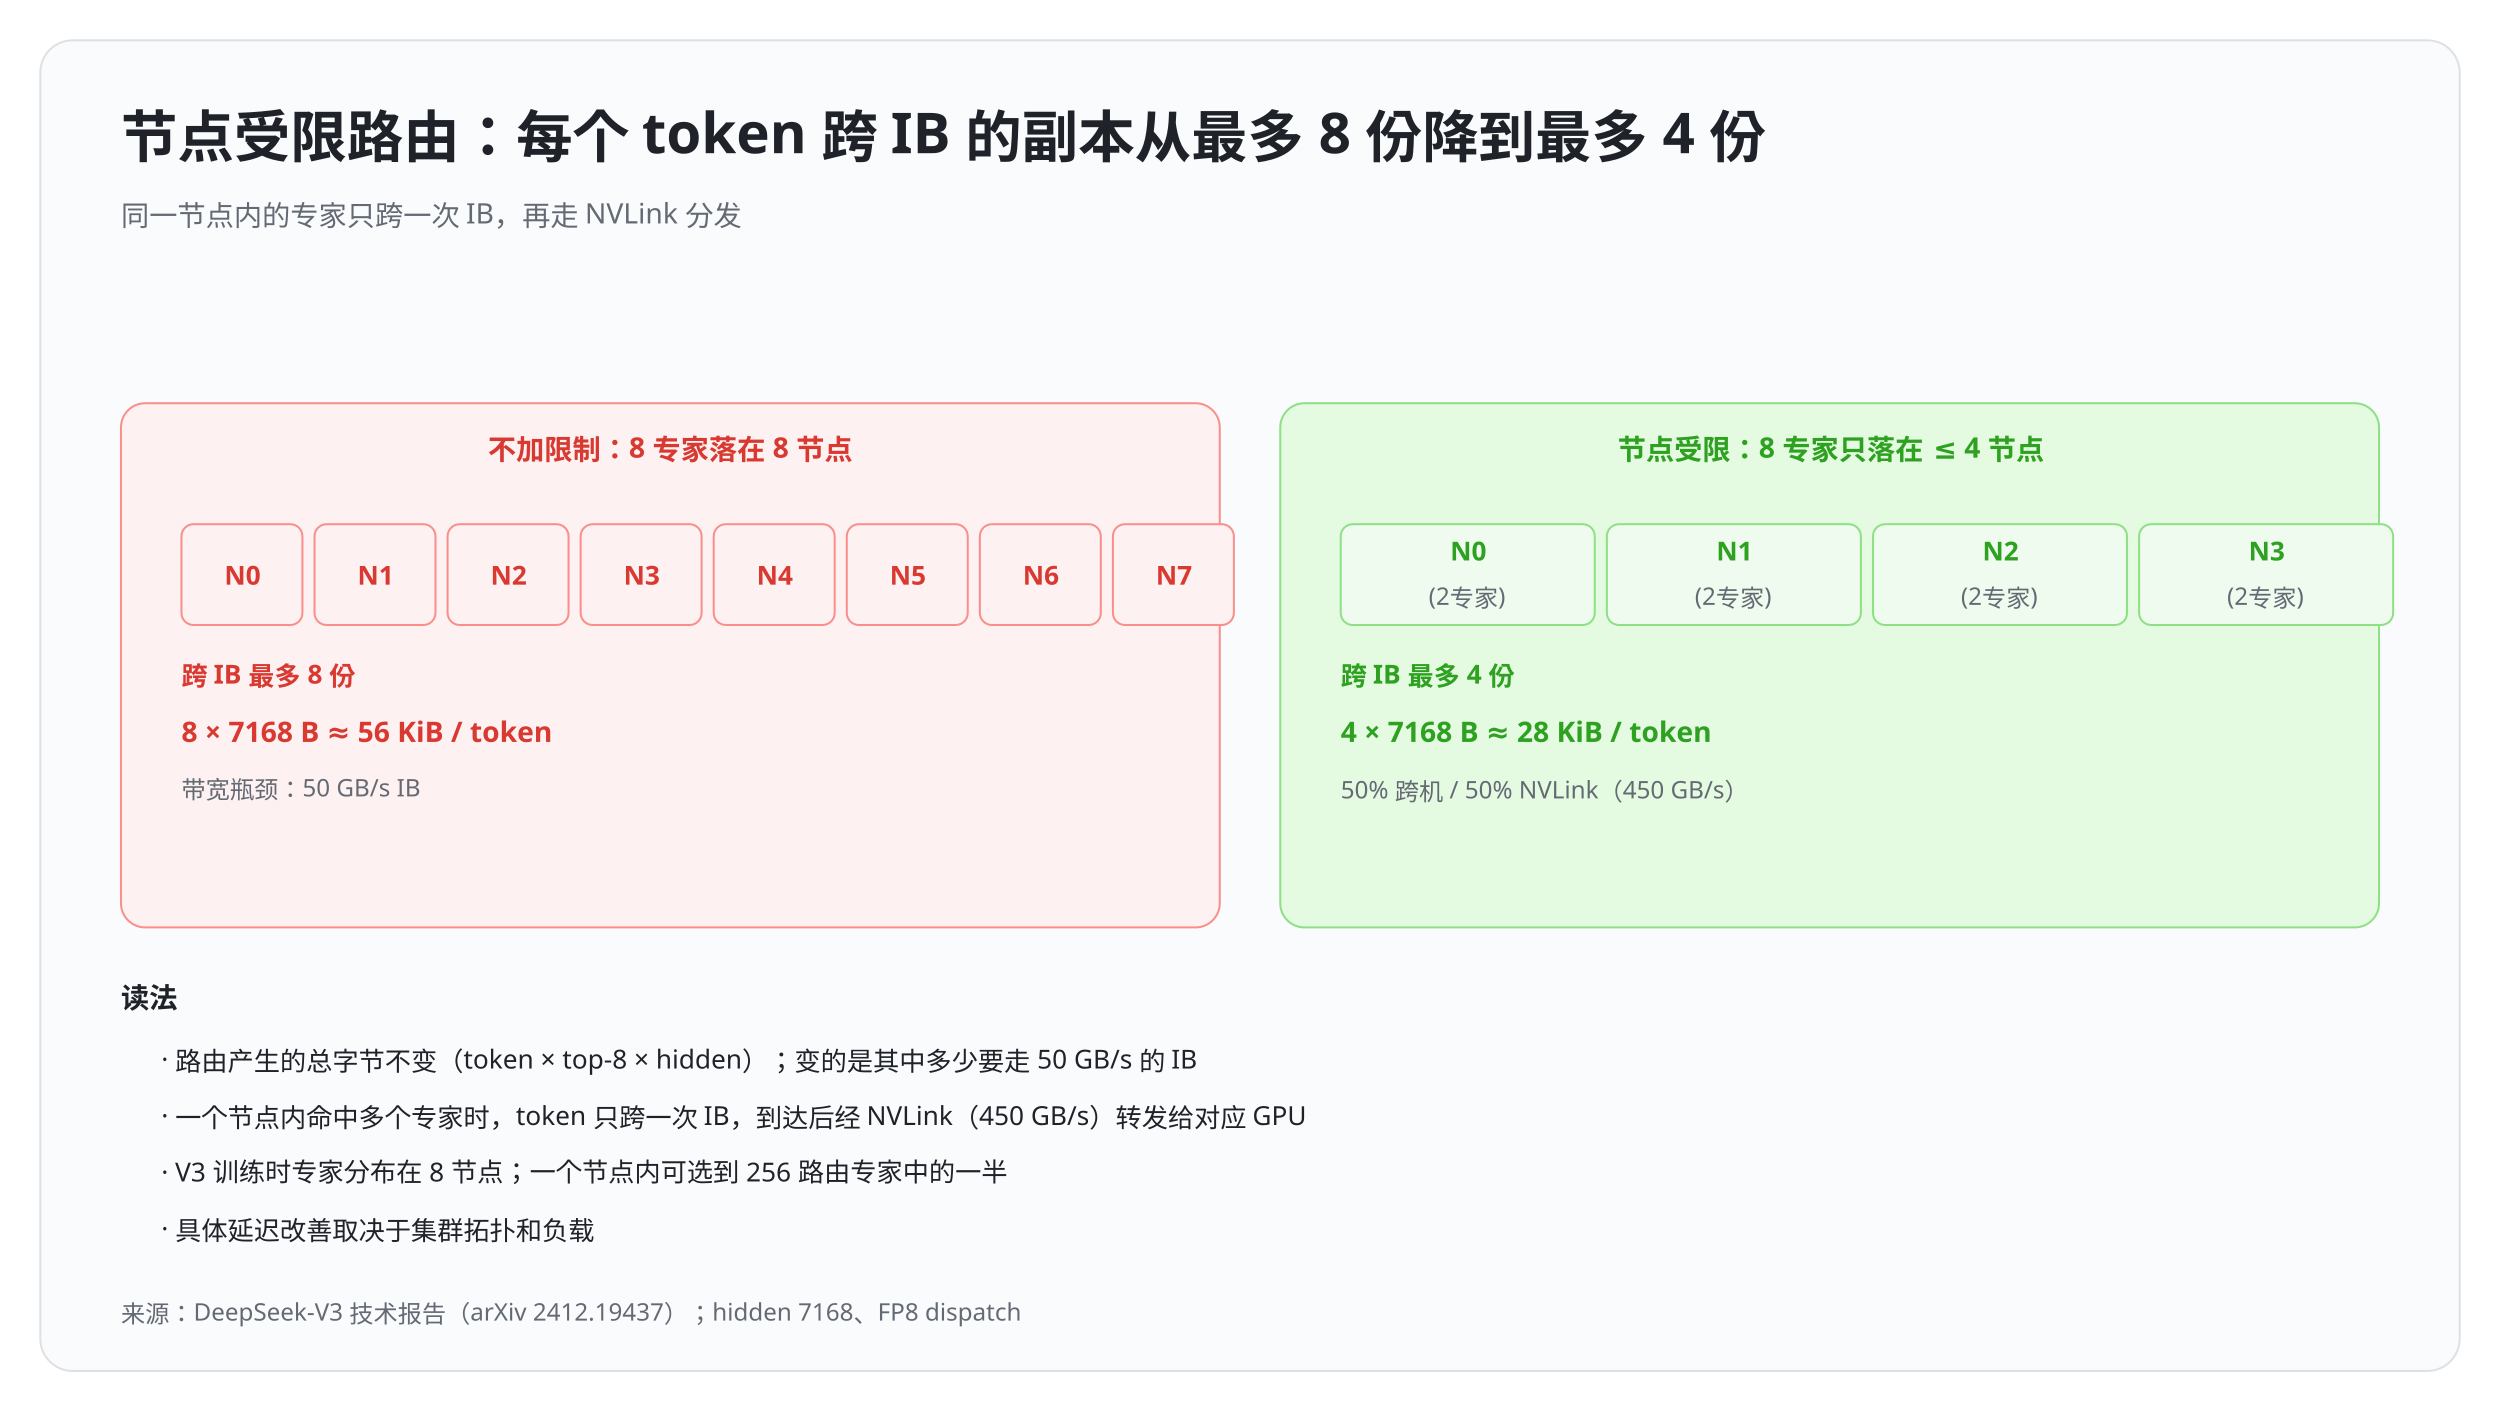
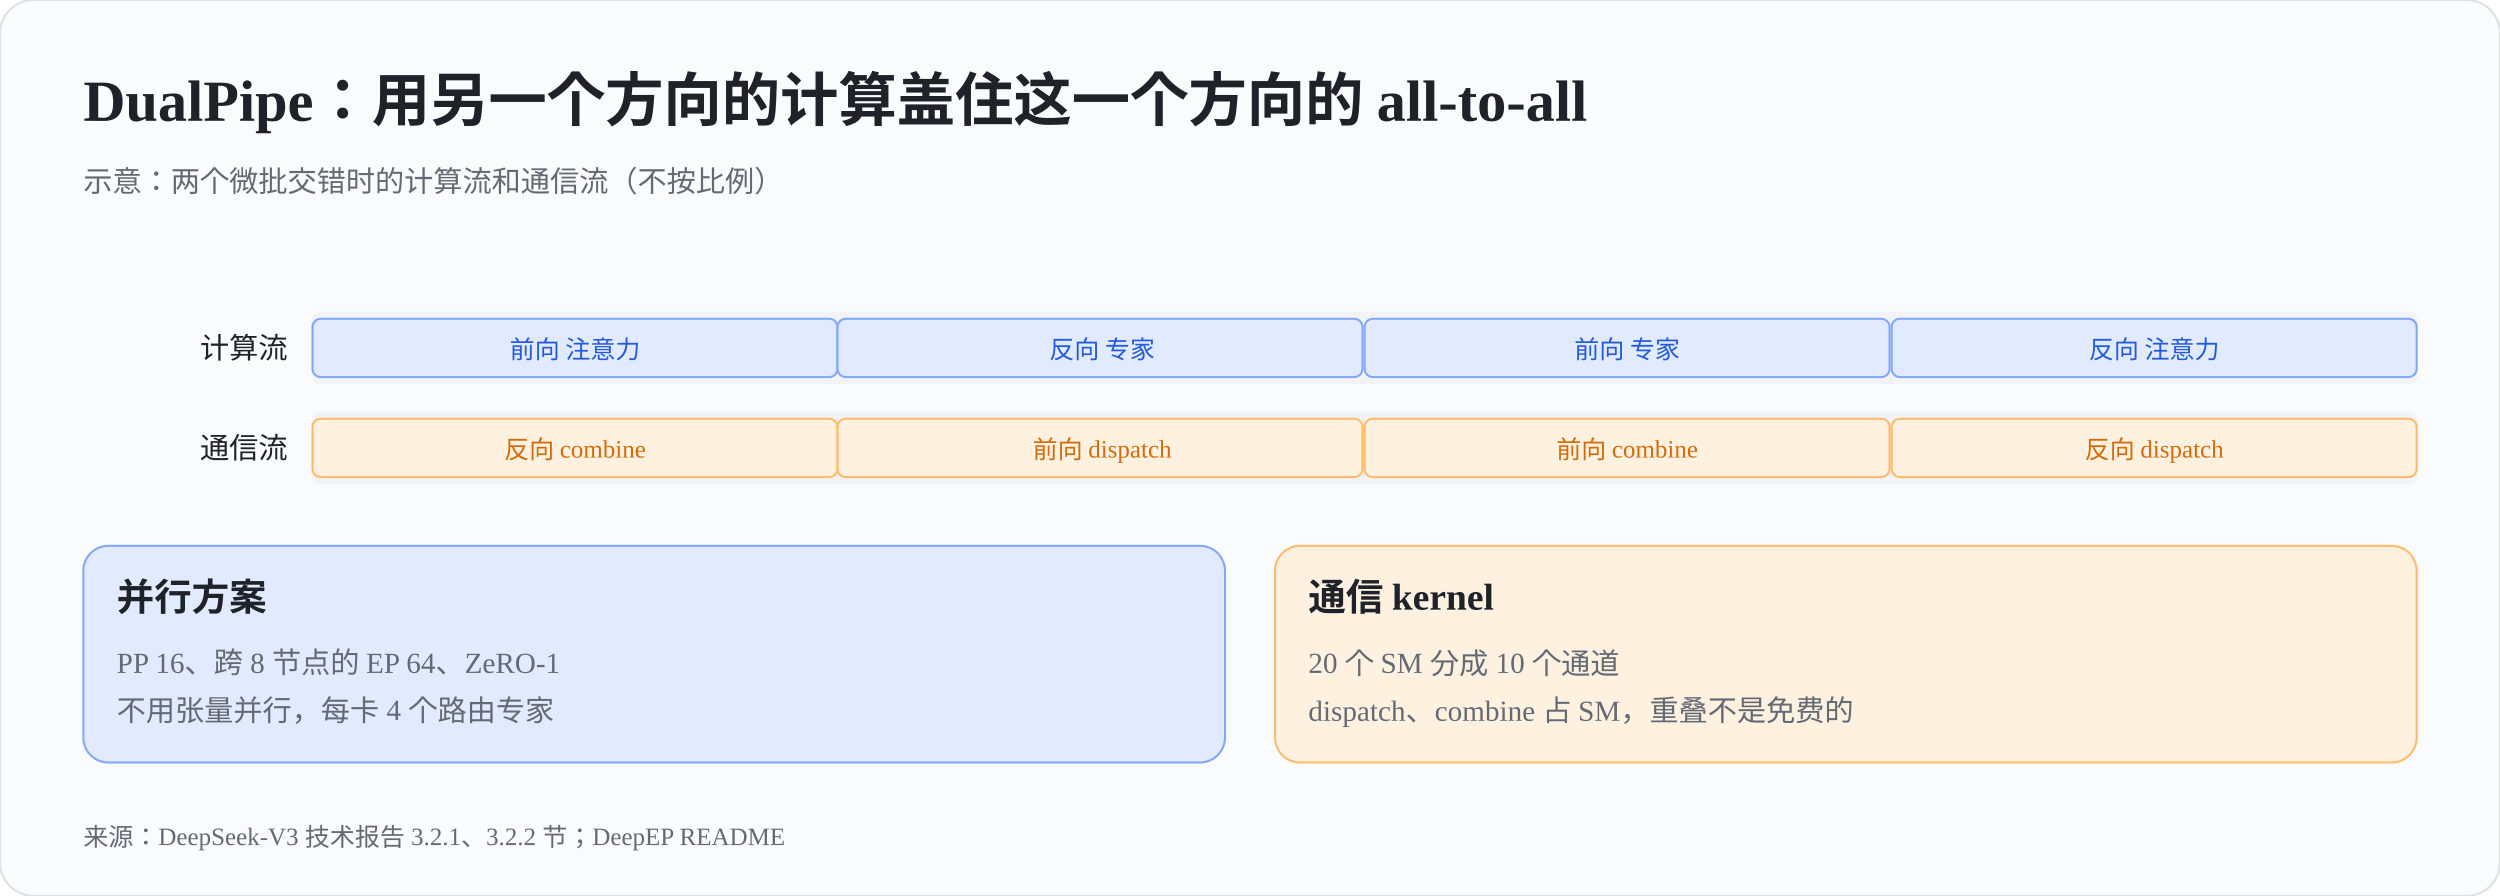
- <svg xmlns="http://www.w3.org/2000/svg" width="1240" height="700" viewBox="-20 -20 1240 700">
-   <g id="o2:1" transform="translate(0, 0)">
-     <rect x="0" y="0" width="1200" height="660" fill="#fafbfd" stroke="#dee0e3" stroke-width="1" rx="16" ry="16" />
-   </g>
-   <g id="a2:1" transform="translate(40, 25.058)">
-     <text font-size="28" font-family="Noto Sans SC, 'PingFang SC', 'Hiragino Sans GB', 'Microsoft YaHei', sans-serif" font-weight="bold" fill="#1f2329" text-anchor="start" dominant-baseline="alphabetic" x="0">
-       <tspan x="0" y="32.942">
-         <tspan x="0" text-anchor="start">节点受限路由：每个 token 跨 IB 的副本从最多 8 份降到最多 4 份</tspan>
-       </tspan>
-     </text>
-   </g>
-   <g id="a2:2" transform="translate(40, 75.529)">
-     <text font-size="14" font-family="Noto Sans SC, 'PingFang SC', 'Hiragino Sans GB', 'Microsoft YaHei', sans-serif" font-weight="normal" fill="#646a73" text-anchor="start" dominant-baseline="alphabetic" x="0">
-       <tspan x="0" y="16.471">
-         <tspan x="0" text-anchor="start">同一节点内的专家只跨一次 IB，再走 NVLink 分发</tspan>
-       </tspan>
-     </text>
-   </g>
-   <g id="o2:2" transform="translate(40, 180)">
-     <rect x="0" y="0" width="545" height="260" fill="#fef1f1" stroke="#f98e8b" stroke-width="1" rx="12" ry="12" />
-   </g>
-   <g id="a2:3" transform="translate(197.5, 191.529)">
-     <text font-size="14" font-family="Noto Sans SC, 'PingFang SC', 'Hiragino Sans GB', 'Microsoft YaHei', sans-serif" font-weight="bold" fill="#d83931" text-anchor="middle" dominant-baseline="alphabetic" x="114.5">
-       <tspan x="114.5" y="16.471">
-         <tspan x="24.47" text-anchor="start">不加限制：8 专家落在 8 节点</tspan>
-       </tspan>
-     </text>
-   </g>
-   <g id="o2:3" transform="translate(70, 240)">
-     <rect x="0" y="0" width="60" height="50" fill="#fef1f1" stroke="#f98e8b" stroke-width="1" rx="6" ry="6" />
-   </g>
-   <g id="a2:4" transform="translate(87.5, 254.7055)">
-     <text font-size="13" font-family="Noto Sans SC, 'PingFang SC', 'Hiragino Sans GB', 'Microsoft YaHei', sans-serif" font-weight="bold" fill="#d83931" text-anchor="middle" dominant-baseline="alphabetic" x="12.5">
-       <tspan x="12.5" y="15.295">
-         <tspan x="3.795" text-anchor="start">N0</tspan>
-       </tspan>
-     </text>
-   </g>
-   <g id="o2:4" transform="translate(136, 240)">
-     <rect x="0" y="0" width="60" height="50" fill="#fef1f1" stroke="#f98e8b" stroke-width="1" rx="6" ry="6" />
-   </g>
-   <g id="a2:5" transform="translate(153.5, 254.7055)">
-     <text font-size="13" font-family="Noto Sans SC, 'PingFang SC', 'Hiragino Sans GB', 'Microsoft YaHei', sans-serif" font-weight="bold" fill="#d83931" text-anchor="middle" dominant-baseline="alphabetic" x="12.5">
-       <tspan x="12.5" y="15.295">
-         <tspan x="3.795" text-anchor="start">N1</tspan>
-       </tspan>
-     </text>
-   </g>
-   <g id="o2:5" transform="translate(202, 240)">
-     <rect x="0" y="0" width="60" height="50" fill="#fef1f1" stroke="#f98e8b" stroke-width="1" rx="6" ry="6" />
-   </g>
-   <g id="a2:6" transform="translate(219.5, 254.7055)">
-     <text font-size="13" font-family="Noto Sans SC, 'PingFang SC', 'Hiragino Sans GB', 'Microsoft YaHei', sans-serif" font-weight="bold" fill="#d83931" text-anchor="middle" dominant-baseline="alphabetic" x="12.5">
-       <tspan x="12.5" y="15.295">
-         <tspan x="3.795" text-anchor="start">N2</tspan>
-       </tspan>
-     </text>
-   </g>
-   <g id="o2:6" transform="translate(268, 240)">
-     <rect x="0" y="0" width="60" height="50" fill="#fef1f1" stroke="#f98e8b" stroke-width="1" rx="6" ry="6" />
-   </g>
-   <g id="a2:7" transform="translate(285.5, 254.7055)">
-     <text font-size="13" font-family="Noto Sans SC, 'PingFang SC', 'Hiragino Sans GB', 'Microsoft YaHei', sans-serif" font-weight="bold" fill="#d83931" text-anchor="middle" dominant-baseline="alphabetic" x="12.5">
-       <tspan x="12.5" y="15.295">
-         <tspan x="3.795" text-anchor="start">N3</tspan>
-       </tspan>
-     </text>
-   </g>
-   <g id="o2:7" transform="translate(334, 240)">
-     <rect x="0" y="0" width="60" height="50" fill="#fef1f1" stroke="#f98e8b" stroke-width="1" rx="6" ry="6" />
-   </g>
-   <g id="a2:8" transform="translate(351.5, 254.7055)">
-     <text font-size="13" font-family="Noto Sans SC, 'PingFang SC', 'Hiragino Sans GB', 'Microsoft YaHei', sans-serif" font-weight="bold" fill="#d83931" text-anchor="middle" dominant-baseline="alphabetic" x="12.5">
-       <tspan x="12.5" y="15.295">
-         <tspan x="3.795" text-anchor="start">N4</tspan>
-       </tspan>
-     </text>
-   </g>
-   <g id="o2:8" transform="translate(400, 240)">
-     <rect x="0" y="0" width="60" height="50" fill="#fef1f1" stroke="#f98e8b" stroke-width="1" rx="6" ry="6" />
-   </g>
-   <g id="a2:9" transform="translate(417.5, 254.7055)">
-     <text font-size="13" font-family="Noto Sans SC, 'PingFang SC', 'Hiragino Sans GB', 'Microsoft YaHei', sans-serif" font-weight="bold" fill="#d83931" text-anchor="middle" dominant-baseline="alphabetic" x="12.5">
-       <tspan x="12.5" y="15.295">
-         <tspan x="3.795" text-anchor="start">N5</tspan>
-       </tspan>
-     </text>
-   </g>
-   <g id="o2:9" transform="translate(466, 240)">
-     <rect x="0" y="0" width="60" height="50" fill="#fef1f1" stroke="#f98e8b" stroke-width="1" rx="6" ry="6" />
-   </g>
-   <g id="a2:10" transform="translate(483.5, 254.7055)">
-     <text font-size="13" font-family="Noto Sans SC, 'PingFang SC', 'Hiragino Sans GB', 'Microsoft YaHei', sans-serif" font-weight="bold" fill="#d83931" text-anchor="middle" dominant-baseline="alphabetic" x="12.5">
-       <tspan x="12.5" y="15.295">
-         <tspan x="3.795" text-anchor="start">N6</tspan>
-       </tspan>
-     </text>
-   </g>
-   <g id="o2:10" transform="translate(532, 240)">
-     <rect x="0" y="0" width="60" height="50" fill="#fef1f1" stroke="#f98e8b" stroke-width="1" rx="6" ry="6" />
-   </g>
-   <g id="a2:11" transform="translate(549.5, 254.7055)">
-     <text font-size="13" font-family="Noto Sans SC, 'PingFang SC', 'Hiragino Sans GB', 'Microsoft YaHei', sans-serif" font-weight="bold" fill="#d83931" text-anchor="middle" dominant-baseline="alphabetic" x="12.5">
-       <tspan x="12.5" y="15.295">
-         <tspan x="3.795" text-anchor="start">N7</tspan>
-       </tspan>
-     </text>
-   </g>
-   <g id="a2:12" transform="translate(70, 304.7055)">
-     <text font-size="13" font-family="Noto Sans SC, 'PingFang SC', 'Hiragino Sans GB', 'Microsoft YaHei', sans-serif" font-weight="bold" fill="#d83931" text-anchor="start" dominant-baseline="alphabetic" x="0">
-       <tspan x="0" y="15.295">
-         <tspan x="0" text-anchor="start">跨 IB 最多 8 份</tspan>
-       </tspan>
-     </text>
-   </g>
-   <g id="a2:13" transform="translate(70, 331.529)">
-     <text font-size="14" font-family="Noto Sans SC, 'PingFang SC', 'Hiragino Sans GB', 'Microsoft YaHei', sans-serif" font-weight="bold" fill="#d83931" text-anchor="start" dominant-baseline="alphabetic" x="0">
-       <tspan x="0" y="16.471">
-         <tspan x="0" text-anchor="start">8 × 7168 B ≈ 56 KiB / token</tspan>
-       </tspan>
-     </text>
-   </g>
-   <g id="a2:14" transform="translate(70, 361.882)">
-     <text font-size="12" font-family="Noto Sans SC, 'PingFang SC', 'Hiragino Sans GB', 'Microsoft YaHei', sans-serif" font-weight="normal" fill="#646a73" text-anchor="start" dominant-baseline="alphabetic" x="0">
-       <tspan x="0" y="14.118">
-         <tspan x="0" text-anchor="start">带宽瓶颈：50 GB/s IB</tspan>
-       </tspan>
-     </text>
-   </g>
-   <g id="o2:11" transform="translate(615, 180)">
-     <rect x="0" y="0" width="545" height="260" fill="#e4fae1" stroke="#8ee085" stroke-width="1" rx="12" ry="12" />
-   </g>
-   <g id="a2:15" transform="translate(755, 191.529)">
-     <text font-size="14" font-family="Noto Sans SC, 'PingFang SC', 'Hiragino Sans GB', 'Microsoft YaHei', sans-serif" font-weight="bold" fill="#2ea121" text-anchor="middle" dominant-baseline="alphabetic" x="133">
-       <tspan x="133" y="16.471">
-         <tspan x="27.38" text-anchor="start">节点受限：8 专家只落在 ≤ 4 节点</tspan>
-       </tspan>
-     </text>
-   </g>
-   <g id="o2:12" transform="translate(645, 240)">
-     <rect x="0" y="0" width="126" height="50" fill="#f0fbef" stroke="#8ee085" stroke-width="1" rx="6" ry="6" />
-   </g>
-   <g id="a2:16" transform="translate(695.5, 242.7055)">
-     <text font-size="13" font-family="Noto Sans SC, 'PingFang SC', 'Hiragino Sans GB', 'Microsoft YaHei', sans-serif" font-weight="bold" fill="#2ea121" text-anchor="middle" dominant-baseline="alphabetic" x="12.5">
-       <tspan x="12.5" y="15.295">
-         <tspan x="3.795" text-anchor="start">N0</tspan>
-       </tspan>
-     </text>
-   </g>
-   <g id="a2:17" transform="translate(688.5, 265.882)">
-     <text font-size="12" font-family="Noto Sans SC, 'PingFang SC', 'Hiragino Sans GB', 'Microsoft YaHei', sans-serif" font-weight="normal" fill="#646a73" text-anchor="middle" dominant-baseline="alphabetic" x="19.5">
-       <tspan x="19.5" y="14.118">
-         <tspan x="0.11" text-anchor="start">(2专家)</tspan>
-       </tspan>
-     </text>
-   </g>
-   <g id="o2:13" transform="translate(777, 240)">
-     <rect x="0" y="0" width="126" height="50" fill="#f0fbef" stroke="#8ee085" stroke-width="1" rx="6" ry="6" />
-   </g>
-   <g id="a2:18" transform="translate(827.5, 242.7055)">
-     <text font-size="13" font-family="Noto Sans SC, 'PingFang SC', 'Hiragino Sans GB', 'Microsoft YaHei', sans-serif" font-weight="bold" fill="#2ea121" text-anchor="middle" dominant-baseline="alphabetic" x="12.5">
-       <tspan x="12.5" y="15.295">
-         <tspan x="3.795" text-anchor="start">N1</tspan>
-       </tspan>
-     </text>
-   </g>
-   <g id="a2:19" transform="translate(820.5, 265.882)">
-     <text font-size="12" font-family="Noto Sans SC, 'PingFang SC', 'Hiragino Sans GB', 'Microsoft YaHei', sans-serif" font-weight="normal" fill="#646a73" text-anchor="middle" dominant-baseline="alphabetic" x="19.5">
-       <tspan x="19.5" y="14.118">
-         <tspan x="0.11" text-anchor="start">(2专家)</tspan>
-       </tspan>
-     </text>
-   </g>
-   <g id="o2:14" transform="translate(909, 240)">
-     <rect x="0" y="0" width="126" height="50" fill="#f0fbef" stroke="#8ee085" stroke-width="1" rx="6" ry="6" />
-   </g>
-   <g id="a2:20" transform="translate(959.5, 242.7055)">
-     <text font-size="13" font-family="Noto Sans SC, 'PingFang SC', 'Hiragino Sans GB', 'Microsoft YaHei', sans-serif" font-weight="bold" fill="#2ea121" text-anchor="middle" dominant-baseline="alphabetic" x="12.5">
-       <tspan x="12.5" y="15.295">
-         <tspan x="3.795" text-anchor="start">N2</tspan>
-       </tspan>
-     </text>
-   </g>
-   <g id="a2:21" transform="translate(952.5, 265.882)">
-     <text font-size="12" font-family="Noto Sans SC, 'PingFang SC', 'Hiragino Sans GB', 'Microsoft YaHei', sans-serif" font-weight="normal" fill="#646a73" text-anchor="middle" dominant-baseline="alphabetic" x="19.5">
-       <tspan x="19.5" y="14.118">
-         <tspan x="0.11" text-anchor="start">(2专家)</tspan>
-       </tspan>
-     </text>
-   </g>
-   <g id="o2:15" transform="translate(1041, 240)">
-     <rect x="0" y="0" width="126" height="50" fill="#f0fbef" stroke="#8ee085" stroke-width="1" rx="6" ry="6" />
-   </g>
-   <g id="a2:22" transform="translate(1091.5, 242.7055)">
-     <text font-size="13" font-family="Noto Sans SC, 'PingFang SC', 'Hiragino Sans GB', 'Microsoft YaHei', sans-serif" font-weight="bold" fill="#2ea121" text-anchor="middle" dominant-baseline="alphabetic" x="12.5">
-       <tspan x="12.5" y="15.295">
-         <tspan x="3.795" text-anchor="start">N3</tspan>
-       </tspan>
-     </text>
-   </g>
-   <g id="a2:23" transform="translate(1084.5, 265.882)">
-     <text font-size="12" font-family="Noto Sans SC, 'PingFang SC', 'Hiragino Sans GB', 'Microsoft YaHei', sans-serif" font-weight="normal" fill="#646a73" text-anchor="middle" dominant-baseline="alphabetic" x="19.5">
-       <tspan x="19.5" y="14.118">
-         <tspan x="0.11" text-anchor="start">(2专家)</tspan>
-       </tspan>
-     </text>
-   </g>
-   <g id="a2:24" transform="translate(645, 304.7055)">
-     <text font-size="13" font-family="Noto Sans SC, 'PingFang SC', 'Hiragino Sans GB', 'Microsoft YaHei', sans-serif" font-weight="bold" fill="#2ea121" text-anchor="start" dominant-baseline="alphabetic" x="0">
-       <tspan x="0" y="15.295">
-         <tspan x="0" text-anchor="start">跨 IB 最多 4 份</tspan>
-       </tspan>
-     </text>
-   </g>
-   <g id="a2:25" transform="translate(645, 331.529)">
-     <text font-size="14" font-family="Noto Sans SC, 'PingFang SC', 'Hiragino Sans GB', 'Microsoft YaHei', sans-serif" font-weight="bold" fill="#2ea121" text-anchor="start" dominant-baseline="alphabetic" x="0">
-       <tspan x="0" y="16.471">
-         <tspan x="0" text-anchor="start">4 × 7168 B ≈ 28 KiB / token</tspan>
-       </tspan>
-     </text>
-   </g>
-   <g id="a2:26" transform="translate(645, 361.882)">
-     <text font-size="12" font-family="Noto Sans SC, 'PingFang SC', 'Hiragino Sans GB', 'Microsoft YaHei', sans-serif" font-weight="normal" fill="#646a73" text-anchor="start" dominant-baseline="alphabetic" x="0">
-       <tspan x="0" y="14.118">
-         <tspan x="0" text-anchor="start">50% 跨机 / 50% NVLink（450 GB/s）</tspan>
-       </tspan>
-     </text>
-   </g>
-   <g id="a2:27" transform="translate(40, 463.529)">
-     <text font-size="14" font-family="Noto Sans SC, 'PingFang SC', 'Hiragino Sans GB', 'Microsoft YaHei', sans-serif" font-weight="bold" fill="#1f2329" text-anchor="start" dominant-baseline="alphabetic" x="0">
-       <tspan x="0" y="16.471">
-         <tspan x="0" text-anchor="start">读法</tspan>
-       </tspan>
-     </text>
-   </g>
-   <g id="a2:28" transform="translate(60, 494.7055)">
-     <text font-size="13" font-family="Noto Sans SC, 'PingFang SC', 'Hiragino Sans GB', 'Microsoft YaHei', sans-serif" font-weight="normal" fill="#1f2329" text-anchor="start" dominant-baseline="alphabetic" x="0">
-       <tspan x="0" y="15.295">
-         <tspan x="0" text-anchor="start">· 路由产生的总字节不变（token × top-8 × hidden）；变的是其中多少要走 50 GB/s 的 IB</tspan>
-       </tspan>
-     </text>
-   </g>
-   <g id="a2:29" transform="translate(60, 522.7055)">
-     <text font-size="13" font-family="Noto Sans SC, 'PingFang SC', 'Hiragino Sans GB', 'Microsoft YaHei', sans-serif" font-weight="normal" fill="#1f2329" text-anchor="start" dominant-baseline="alphabetic" x="0">
-       <tspan x="0" y="15.295">
-         <tspan x="0" text-anchor="start">· 一个节点内命中多个专家时，token 只跨一次 IB，到达后经 NVLink（450 GB/s）转发给对应 GPU</tspan>
-       </tspan>
-     </text>
-   </g>
-   <g id="a2:30" transform="translate(60, 550.7055)">
-     <text font-size="13" font-family="Noto Sans SC, 'PingFang SC', 'Hiragino Sans GB', 'Microsoft YaHei', sans-serif" font-weight="normal" fill="#1f2329" text-anchor="start" dominant-baseline="alphabetic" x="0">
-       <tspan x="0" y="15.295">
-         <tspan x="0" text-anchor="start">· V3 训练时专家分布在 8 节点；一个节点内可选到 256 路由专家中的一半</tspan>
-       </tspan>
-     </text>
-   </g>
-   <g id="a2:31" transform="translate(60, 578.7055)">
-     <text font-size="13" font-family="Noto Sans SC, 'PingFang SC', 'Hiragino Sans GB', 'Microsoft YaHei', sans-serif" font-weight="normal" fill="#1f2329" text-anchor="start" dominant-baseline="alphabetic" x="0">
-       <tspan x="0" y="15.295">
-         <tspan x="0" text-anchor="start">· 具体延迟改善取决于集群拓扑和负载</tspan>
-       </tspan>
-     </text>
-   </g>
-   <g id="a2:32" transform="translate(40, 621.882)">
-     <text font-size="12" font-family="Noto Sans SC, 'PingFang SC', 'Hiragino Sans GB', 'Microsoft YaHei', sans-serif" font-weight="normal" fill="#646a73" text-anchor="start" dominant-baseline="alphabetic" x="0">
-       <tspan x="0" y="14.118">
-         <tspan x="0" text-anchor="start">来源：DeepSeek-V3 技术报告（arXiv 2412.19437）；hidden 7168、FP8 dispatch</tspan>
-       </tspan>
-     </text>
-   </g>
+ <svg xmlns="http://www.w3.org/2000/svg" viewBox="0 0 1200 430" width="1200" height="430">
+   <rect x="0" y="0" width="1200" height="430" rx="16" fill="#FAFBFD" stroke="#DEE0E3" />
+   <text x="40" y="58" font-size="28" fill="#1F2329" font-weight="bold">DualPipe：用另一个方向的计算盖住这一个方向的 all-to-all</text>
+   <text x="40" y="92" font-size="14" fill="#646A73">示意：两个微批交错时的计算流和通信流（不按比例）</text>
+   <text x="138" y="172" font-size="14" fill="#1F2329" text-anchor="end">计算流</text>
+   <rect x="150" y="150" width="1010" height="34" rx="4" fill="#F2F3F5" stroke="#F2F3F5" stroke-width="1" />
+   <rect x="150" y="153" width="252" height="28" rx="4" fill="#E1EAFF" stroke="#82A7FC" stroke-width="1" />
+   <text x="276" y="172" font-size="12" fill="#245BDB" text-anchor="middle">前向 注意力</text>
+   <rect x="402" y="153" width="252" height="28" rx="4" fill="#E1EAFF" stroke="#82A7FC" stroke-width="1" />
+   <text x="529" y="172" font-size="12" fill="#245BDB" text-anchor="middle">反向 专家</text>
+   <rect x="655" y="153" width="252" height="28" rx="4" fill="#E1EAFF" stroke="#82A7FC" stroke-width="1" />
+   <text x="781" y="172" font-size="12" fill="#245BDB" text-anchor="middle">前向 专家</text>
+   <rect x="908" y="153" width="252" height="28" rx="4" fill="#E1EAFF" stroke="#82A7FC" stroke-width="1" />
+   <text x="1034" y="172" font-size="12" fill="#245BDB" text-anchor="middle">反向 注意力</text>
+   <text x="138" y="220" font-size="14" fill="#1F2329" text-anchor="end">通信流</text>
+   <rect x="150" y="198" width="1010" height="34" rx="4" fill="#F2F3F5" stroke="#F2F3F5" stroke-width="1" />
+   <rect x="150" y="201" width="252" height="28" rx="4" fill="#FFF1E0" stroke="#FFBA6B" stroke-width="1" />
+   <text x="276" y="220" font-size="12" fill="#D46B08" text-anchor="middle">反向 combine</text>
+   <rect x="402" y="201" width="252" height="28" rx="4" fill="#FFF1E0" stroke="#FFBA6B" stroke-width="1" />
+   <text x="529" y="220" font-size="12" fill="#D46B08" text-anchor="middle">前向 dispatch</text>
+   <rect x="655" y="201" width="252" height="28" rx="4" fill="#FFF1E0" stroke="#FFBA6B" stroke-width="1" />
+   <text x="781" y="220" font-size="12" fill="#D46B08" text-anchor="middle">前向 combine</text>
+   <rect x="908" y="201" width="252" height="28" rx="4" fill="#FFF1E0" stroke="#FFBA6B" stroke-width="1" />
+   <text x="1034" y="220" font-size="12" fill="#D46B08" text-anchor="middle">反向 dispatch</text>
+   <rect x="40" y="262" width="548" height="104" rx="12" fill="#E1EAFF" stroke="#82A7FC" stroke-width="1" />
+   <text x="56" y="293" font-size="18" fill="#1F2329" font-weight="bold">并行方案</text>
+   <text x="56" y="323" font-size="14" fill="#646A73">PP 16、跨 8 节点的 EP 64、ZeRO-1</text>
+   <text x="56" y="346" font-size="14" fill="#646A73">不用张量并行，每卡 4 个路由专家</text>
+   <rect x="612" y="262" width="548" height="104" rx="12" fill="#FFF1E0" stroke="#FFBA6B" stroke-width="1" />
+   <text x="628" y="293" font-size="18" fill="#1F2329" font-weight="bold">通信 kernel</text>
+   <text x="628" y="323" font-size="14" fill="#646A73">20 个 SM 分成 10 个通道</text>
+   <text x="628" y="346" font-size="14" fill="#646A73">dispatch、combine 占 SM，重叠不是免费的</text>
+   <text x="40" y="406" font-size="12" fill="#646A73">来源：DeepSeek-V3 技术报告 3.2.1、3.2.2 节；DeepEP README</text>
</svg>
